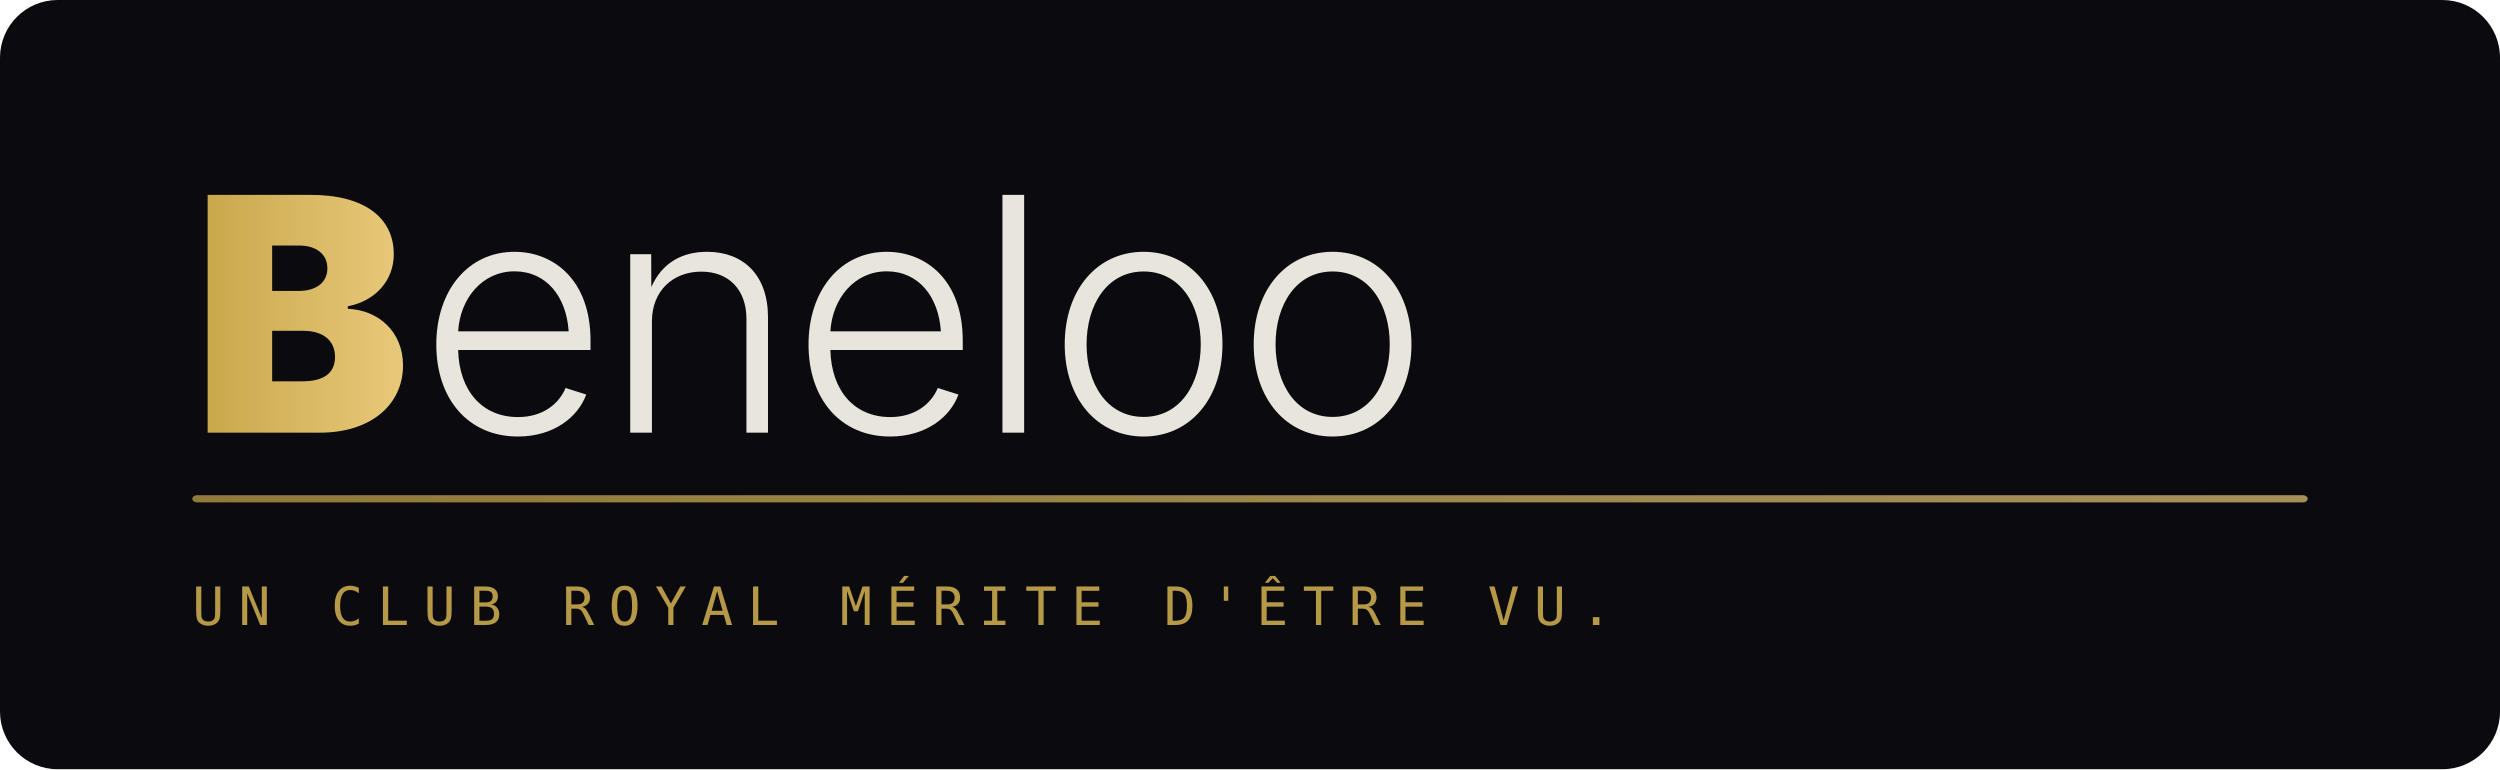
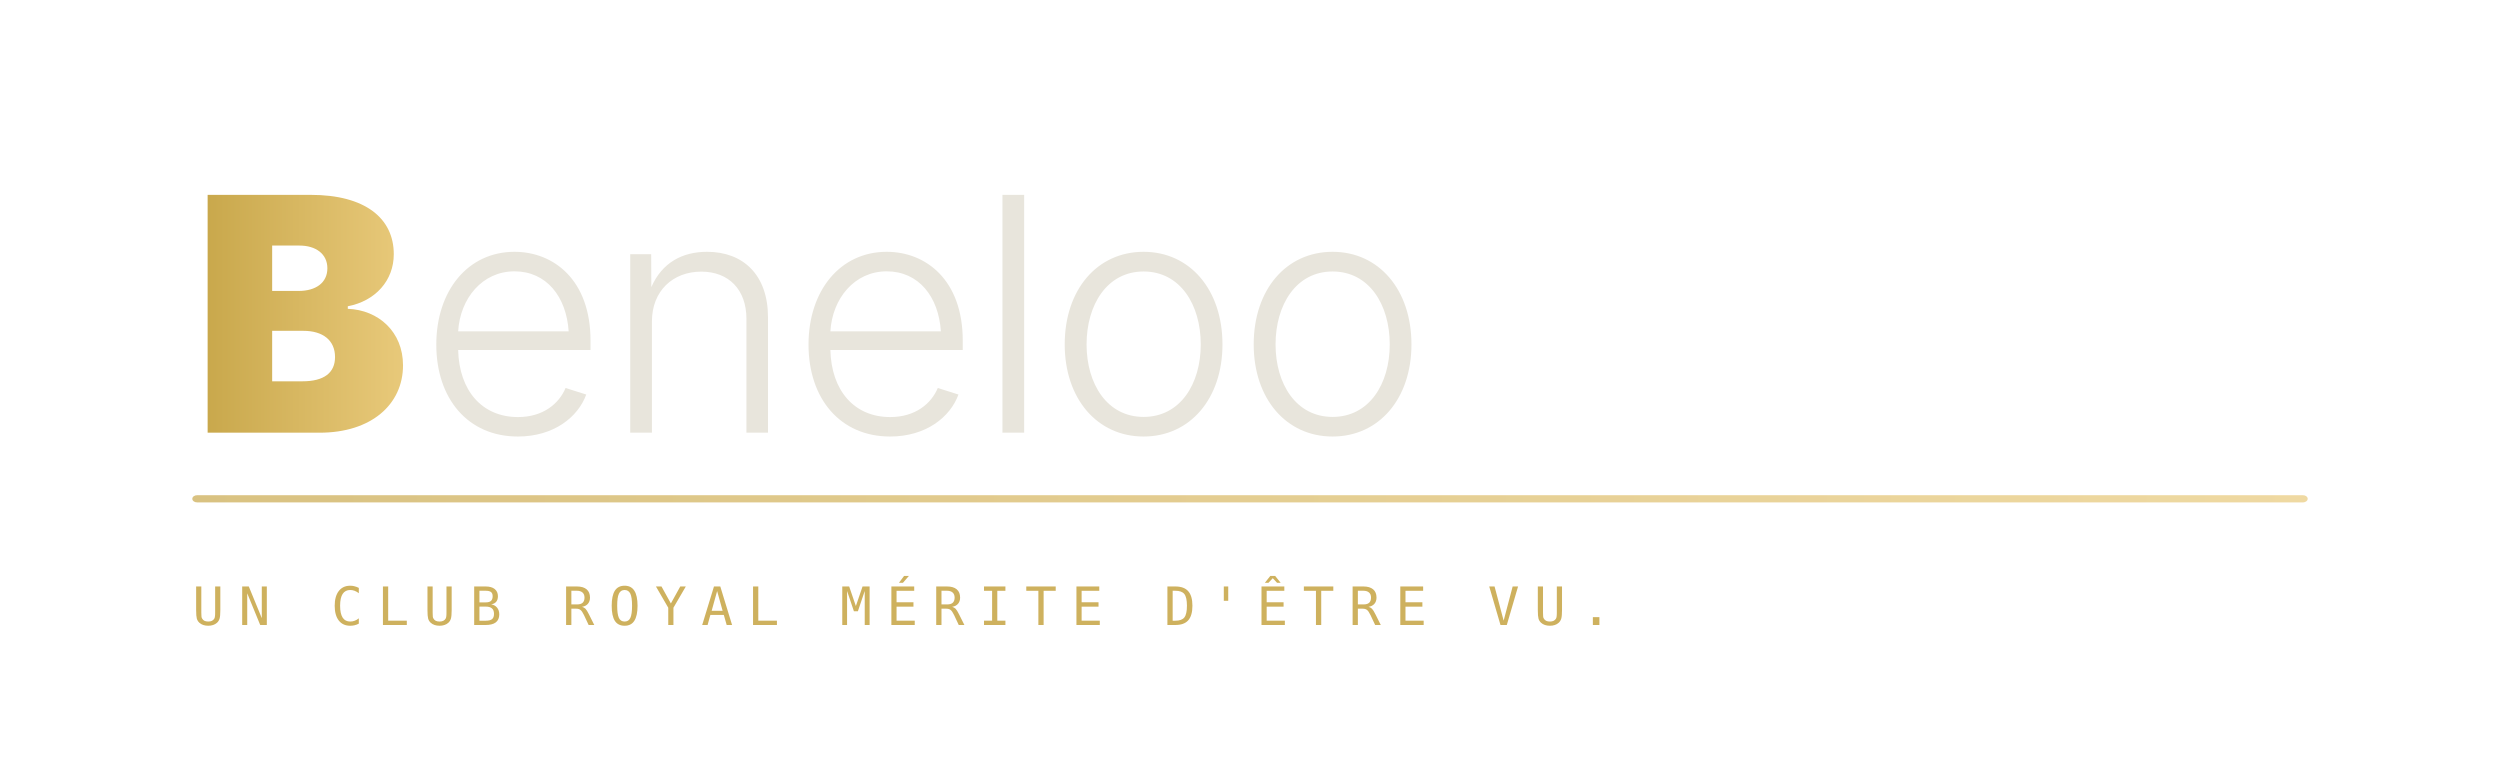
<svg xmlns="http://www.w3.org/2000/svg" viewBox="0 0 520 160" width="520" height="160">
  <defs>
    <linearGradient id="goldGrad" x1="0%" y1="0%" x2="100%" y2="0%">
      <stop offset="0%" style="stop-color:#C9A84C;stop-opacity:1" />
      <stop offset="100%" style="stop-color:#E8C97A;stop-opacity:1" />
    </linearGradient>
  </defs>
-   <rect width="520" height="160" fill="#0a0a0f" rx="12" />
  <text x="40" y="90" font-family="Inter, system-ui, sans-serif" font-weight="900" font-size="68" letter-spacing="-2" fill="url(#goldGrad)">B</text>
  <text x="87" y="90" font-family="Inter, system-ui, sans-serif" font-weight="300" font-size="68" letter-spacing="-1" fill="#E8E5DC">eneloo</text>
  <rect x="40" y="103" width="440" height="1.5" fill="url(#goldGrad)" opacity="0.7" rx="1" />
  <text x="40" y="130" font-family="'JetBrains Mono', 'SF Mono', monospace" font-weight="400" font-size="11" letter-spacing="3" text-transform="uppercase" fill="#C9A84C" opacity="0.9">UN CLUB ROYAL MÉRITE D'ÊTRE VU.</text>
</svg>
